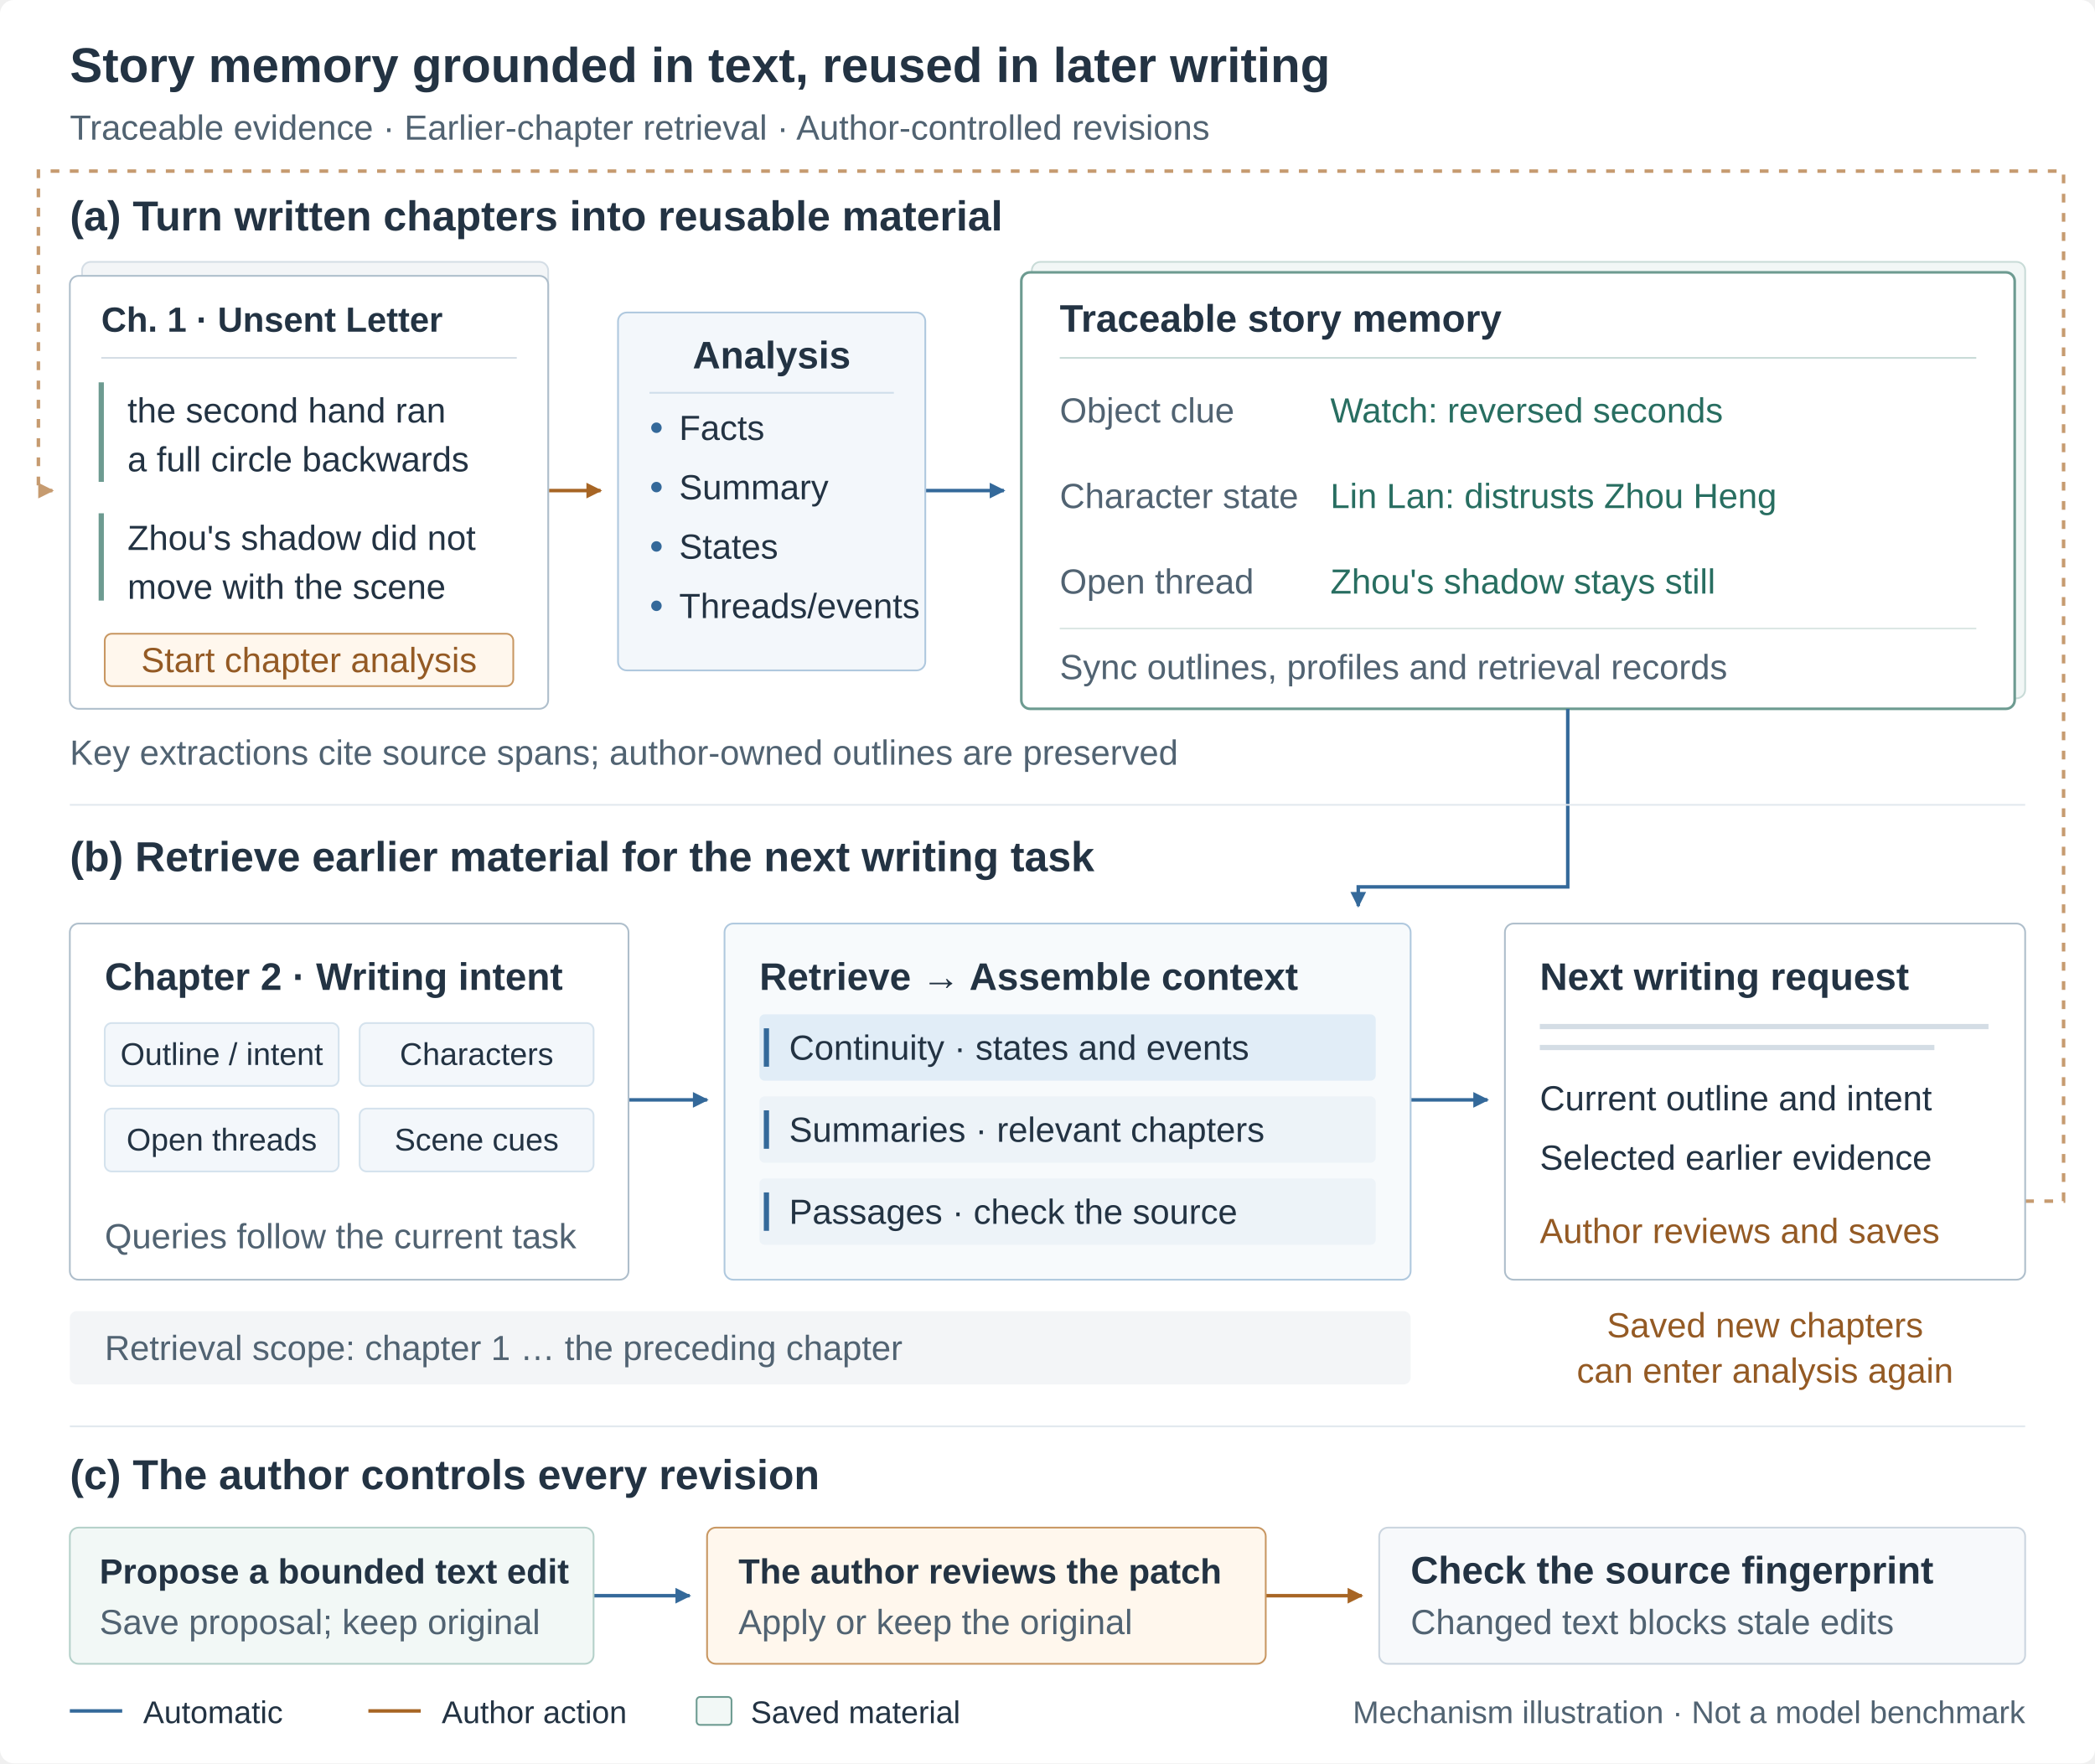
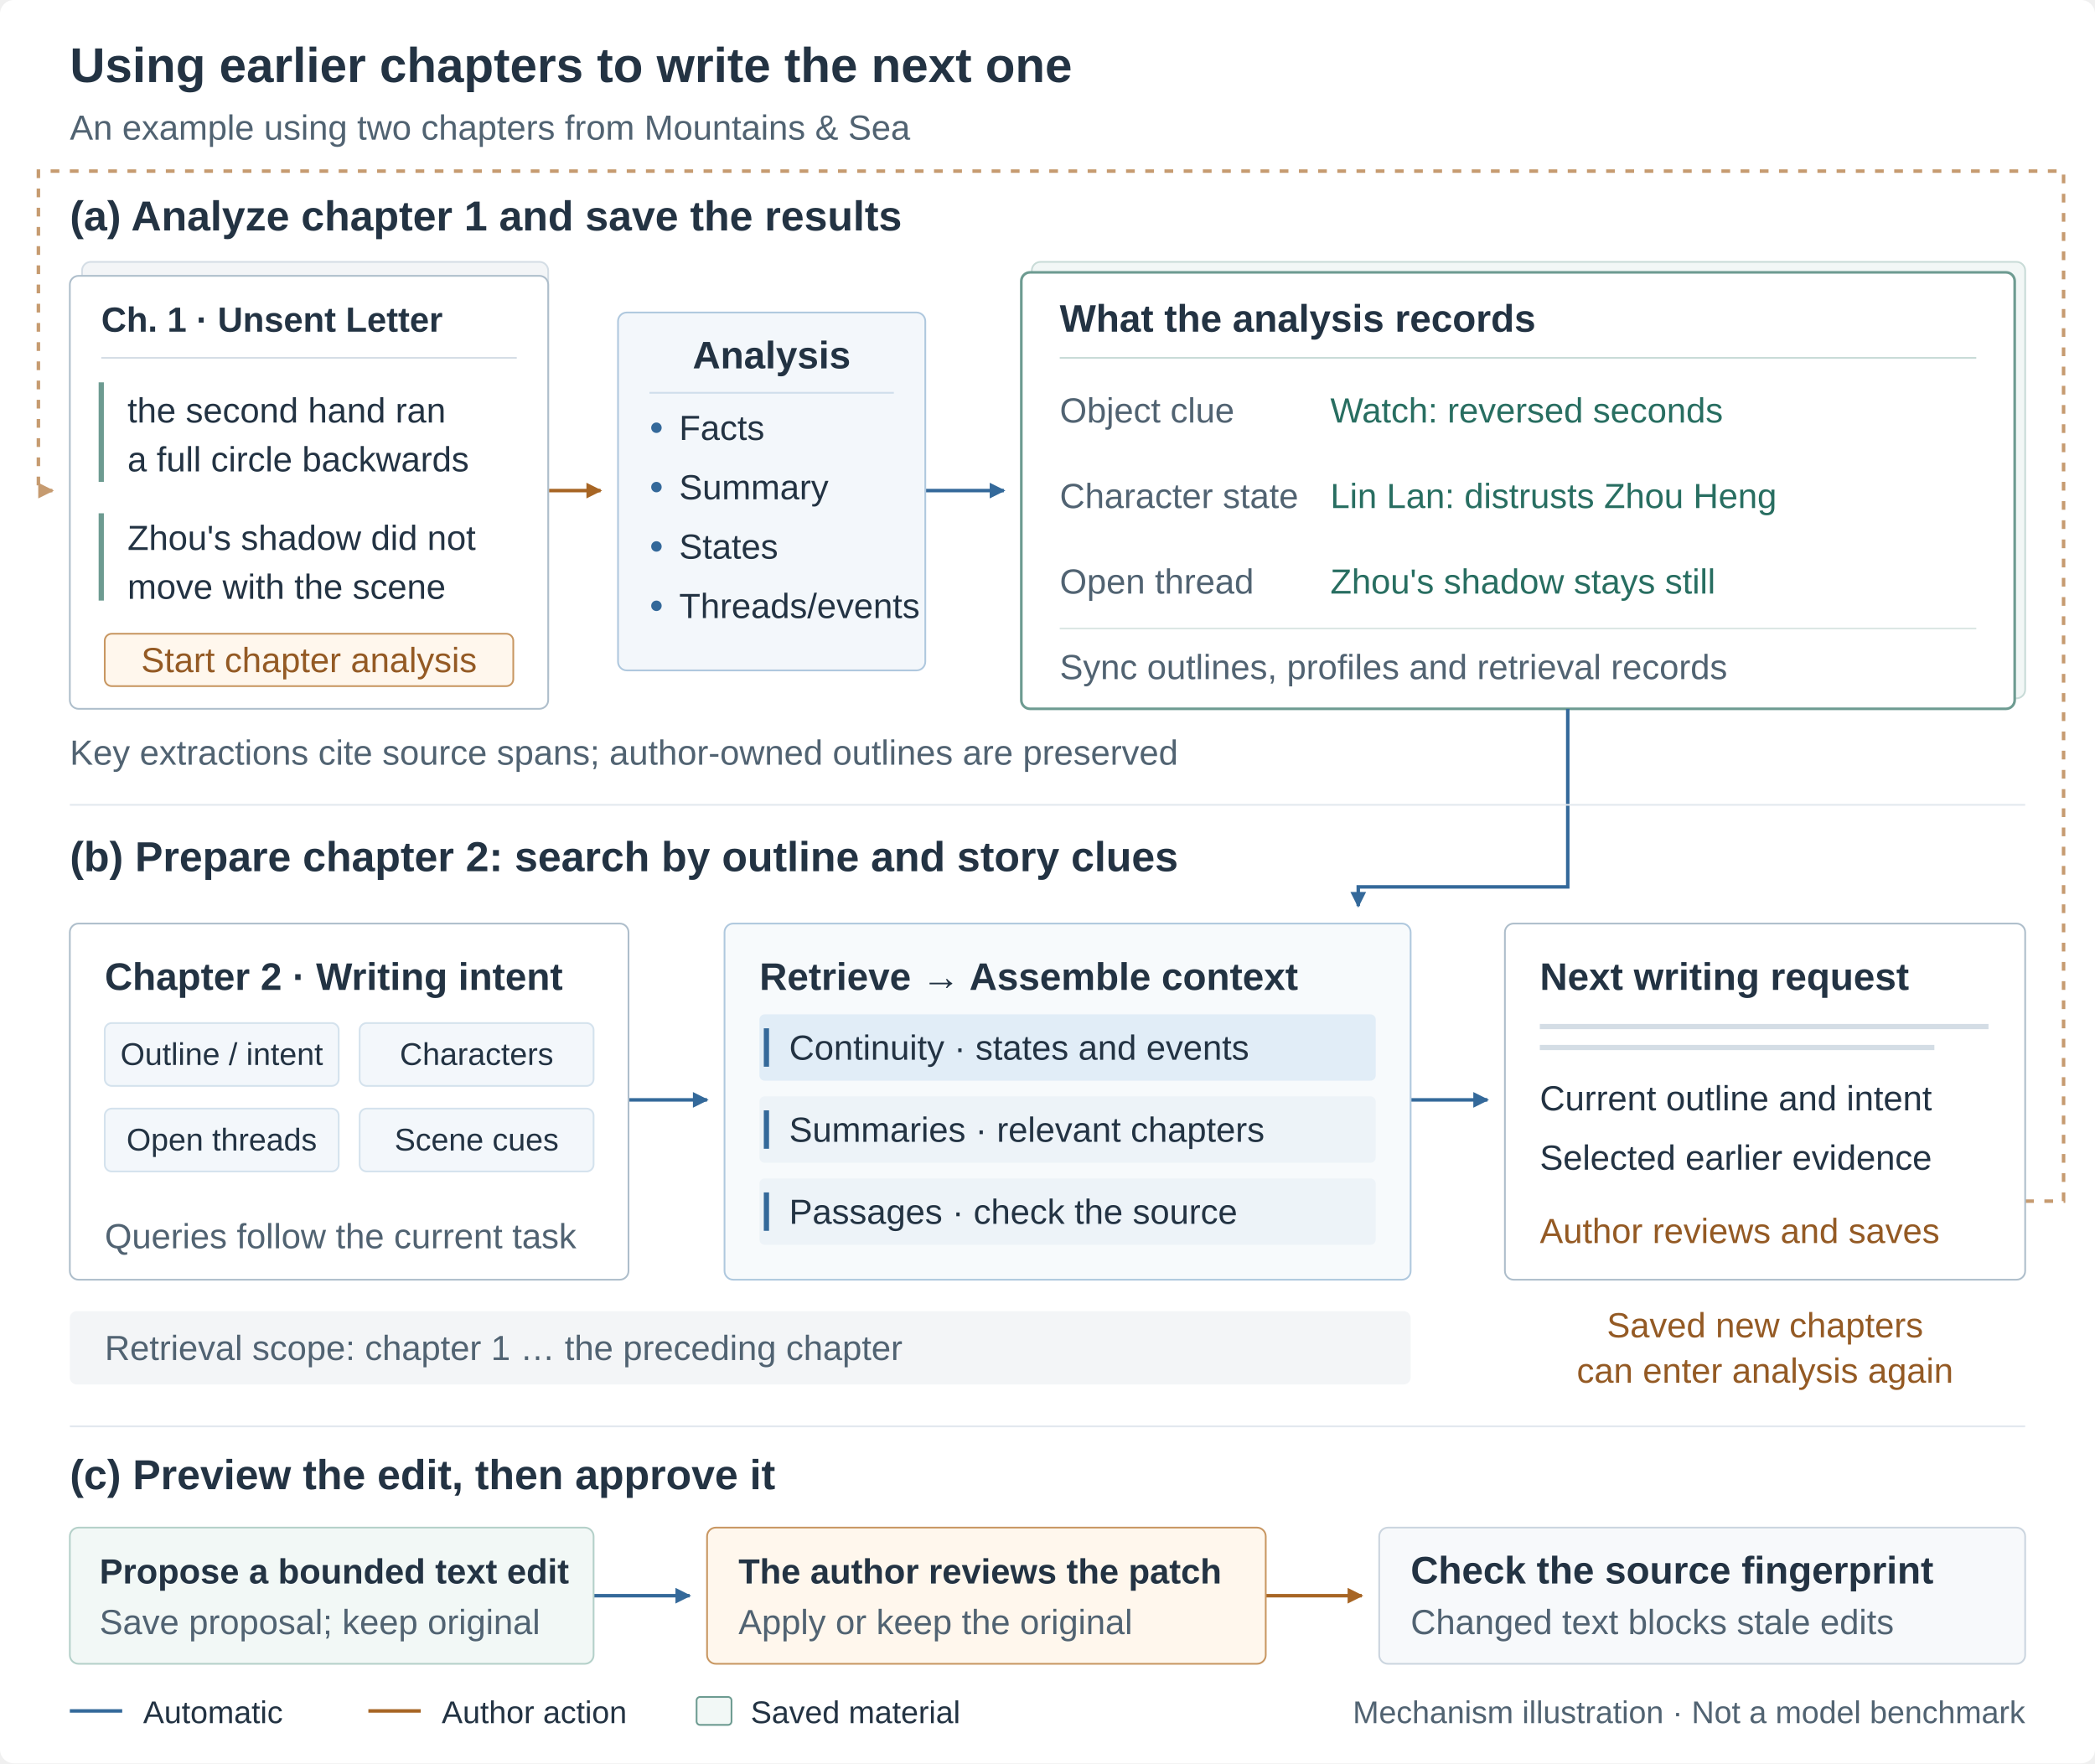
<svg xmlns="http://www.w3.org/2000/svg" viewBox="0 0 1200 1010" role="img" aria-labelledby="title desc">
  <defs>
    <marker id="blue" viewBox="0 0 10 10" refX="9" refY="5" markerWidth="9" markerHeight="9" markerUnits="userSpaceOnUse" orient="auto">
      <path d="M0 0 10 5 0 10" fill="#34699a" />
    </marker>
    <marker id="amber" viewBox="0 0 10 10" refX="9" refY="5" markerWidth="9" markerHeight="9" markerUnits="userSpaceOnUse" orient="auto">
      <path d="M0 0 10 5 0 10" fill="#a76524" />
    </marker>
    <style>
      text{font-family:Arial,"Noto Sans CJK SC","Microsoft YaHei",sans-serif;fill:#233343;font-size:20px}
      .heading{font-size:28px;font-weight:700}.panel{font-size:24px;font-weight:700}.label{font-size:22px;font-weight:600}.note{font-size:20px;fill:#516372}
      .flow{fill:none;stroke:#34699a;stroke-width:2;marker-end:url(#blue)}.manual{fill:none;stroke:#a76524;stroke-width:2;marker-end:url(#amber)}
    </style>
  </defs>
  <rect width="1200" height="1010" rx="8" fill="#fff" />
-   <text x="40" y="47" class="heading">Story memory grounded in text, reused in later writing</text>
-   <text x="40" y="80" class="note">Traceable evidence · Earlier-chapter retrieval · Author-controlled revisions</text>
+   <text x="40" y="47" class="heading">Using earlier chapters to write the next one</text>
+   <text x="40" y="80" class="note">An example using two chapters from Mountains &amp; Sea</text>
  <path d="M1160 688H1182V98H22V281H30" class="manual" stroke-dasharray="5 6" opacity=".65" />
-   <text x="40" y="132" class="panel">(a) Turn written chapters into reusable material</text>
+   <text x="40" y="132" class="panel">(a) Analyze chapter 1 and save the results</text>
  <path d="M314 281H344" class="manual" />
  <path d="M530 281H575" class="flow" />
  <rect x="47" y="150" width="267" height="244" rx="5" fill="#f3f5f7" stroke="#d4dde5" />
  <rect x="40" y="158" width="274" height="248" rx="5" fill="#fff" stroke="#aebecb" />
  <text x="58" y="190" class="label" style="font-size:20px">Ch. 1 · Unsent Letter</text>
  <path d="M58 205H296" stroke="#d4dde5" />
  <path d="M58 219V276M58 294V344" stroke="#6d9b91" stroke-width="3" />
  <text x="73" y="242">the second hand ran</text>
  <text x="73" y="270">a full circle backwards</text>
  <text x="73" y="315">Zhou's shadow did not</text>
  <text x="73" y="343">move with the scene</text>
  <rect x="60" y="363" width="234" height="30" rx="4" fill="#fff7ed" stroke="#c89762" />
  <text x="177" y="385" text-anchor="middle" style="fill:#945a24">Start chapter analysis</text>
  <rect x="354" y="179" width="176" height="205" rx="5" fill="#f3f7fb" stroke="#afc8de" />
  <text x="442" y="211" text-anchor="middle" class="label">Analysis</text>
  <path d="M372 225H512" stroke="#cfdeeb" />
  <circle cx="376" cy="245" r="3" fill="#34699a" />
  <text x="389" y="252">Facts</text>
  <circle cx="376" cy="279" r="3" fill="#34699a" />
  <text x="389" y="286">Summary</text>
  <circle cx="376" cy="313" r="3" fill="#34699a" />
  <text x="389" y="320">States</text>
  <circle cx="376" cy="347" r="3" fill="#34699a" />
  <text x="389" y="354">Threads/events</text>
  <rect x="591" y="150" width="569" height="250" rx="5" fill="#f2f7f6" stroke="#c8dbd7" />
  <rect x="585" y="156" width="569" height="250" rx="5" fill="#fff" stroke="#6d9b91" stroke-width="1.5" />
-   <text x="607" y="190" class="label">Traceable story memory</text>
+   <text x="607" y="190" class="label">What the analysis records</text>
  <path d="M607 205H1132" stroke="#c8dbd7" />
  <text x="607" y="242" class="note">Object clue</text>
  <text x="762" y="242" style="fill:#286e61">Watch: reversed seconds</text>
  <text x="607" y="291" class="note">Character state</text>
  <text x="762" y="291" style="fill:#286e61">Lin Lan: distrusts Zhou Heng</text>
  <text x="607" y="340" class="note">Open thread</text>
  <text x="762" y="340" style="fill:#286e61">Zhou's shadow stays still</text>
  <path d="M607 360H1132" stroke="#dce7e4" />
  <text x="607" y="389" class="note">Sync outlines, profiles and retrieval records</text>
  <text x="40" y="438" class="note">Key extractions cite source spans; author-owned outlines are preserved</text>
  <path d="M898 406V508H778V519" class="flow" />
  <path d="M40 461H1160" stroke="#e2e8ee" />
-   <text x="40" y="499" class="panel">(b) Retrieve earlier material for the next writing task</text>
+   <text x="40" y="499" class="panel">(b) Prepare chapter 2: search by outline and story clues</text>
  <path d="M360 630H405" class="flow" />
  <path d="M808 630H852" class="flow" />
  <rect x="40" y="529" width="320" height="204" rx="5" fill="#fff" stroke="#aebecb" />
  <text x="60" y="567" class="label">Chapter 2 · Writing intent</text>
  <rect x="60" y="586" width="134" height="36" rx="4" fill="#f3f7fb" stroke="#d4e2ed" />
  <text x="127" y="610" text-anchor="middle" style="font-size:18px">Outline / intent</text>
  <rect x="206" y="586" width="134" height="36" rx="4" fill="#f3f7fb" stroke="#d4e2ed" />
  <text x="273" y="610" text-anchor="middle" style="font-size:18px">Characters</text>
  <rect x="60" y="635" width="134" height="36" rx="4" fill="#f3f7fb" stroke="#d4e2ed" />
  <text x="127" y="659" text-anchor="middle" style="font-size:18px">Open threads</text>
  <rect x="206" y="635" width="134" height="36" rx="4" fill="#f3f7fb" stroke="#d4e2ed" />
  <text x="273" y="659" text-anchor="middle" style="font-size:18px">Scene cues</text>
  <text x="60" y="715" class="note">Queries follow the current task</text>
  <rect x="415" y="529" width="393" height="204" rx="5" fill="#f7fafc" stroke="#afc8de" />
  <text x="435" y="567" class="label">Retrieve → Assemble context</text>
  <rect x="435" y="581" width="353" height="38" rx="3" fill="#e1edf7" />
  <path d="M439 589V611" stroke="#34699a" stroke-width="3" />
  <text x="452" y="607">Continuity · states and events</text>
  <rect x="435" y="628" width="353" height="38" rx="3" fill="#edf3f8" />
  <path d="M439 636V658" stroke="#34699a" stroke-width="3" />
  <text x="452" y="654">Summaries · relevant chapters</text>
  <rect x="435" y="675" width="353" height="38" rx="3" fill="#edf3f8" />
  <path d="M439 683V705" stroke="#34699a" stroke-width="3" />
  <text x="452" y="701">Passages · check the source</text>
  <rect x="862" y="529" width="298" height="204" rx="5" fill="#fff" stroke="#aebecb" />
  <text x="882" y="567" class="label">Next writing request</text>
  <path d="M882 588H1139M882 600H1108" stroke="#d4dde5" stroke-width="3" />
  <text x="882" y="636">Current outline and intent</text>
  <text x="882" y="670">Selected earlier evidence</text>
  <text x="882" y="712" style="fill:#945a24">Author reviews and saves</text>
  <rect x="40" y="751" width="768" height="42" rx="4" fill="#f3f5f7" />
  <text x="60" y="779" class="note">Retrieval scope: chapter 1 … the preceding chapter</text>
  <text x="1011" y="766" text-anchor="middle" style="fill:#945a24">Saved new chapters</text>
  <text x="1011" y="792" text-anchor="middle" style="fill:#945a24">can enter analysis again</text>
  <path d="M40 817H1160" stroke="#e2e8ee" />
-   <text x="40" y="853" class="panel">(c) The author controls every revision</text>
+   <text x="40" y="853" class="panel">(c) Preview the edit, then approve it</text>
  <path d="M340 914H395" class="flow" />
  <path d="M725 914H780" class="manual" />
  <rect x="40" y="875" width="300" height="78" rx="5" fill="#f2f8f6" stroke="#b4d0c9" />
  <text x="57" y="907" class="label" style="font-size:20px">Propose a bounded text edit</text>
  <text x="57" y="936" class="note">Save proposal; keep original</text>
  <rect x="405" y="875" width="320" height="78" rx="5" fill="#fff7ed" stroke="#c89762" />
  <text x="423" y="907" class="label" style="font-size:20px">The author reviews the patch</text>
  <text x="423" y="936" class="note">Apply or keep the original</text>
  <rect x="790" y="875" width="370" height="78" rx="5" fill="#f7f9fb" stroke="#cbd5df" />
  <text x="808" y="907" class="label">Check the source fingerprint</text>
  <text x="808" y="936" class="note">Changed text blocks stale edits</text>
  <path d="M40 980H70" stroke="#34699a" stroke-width="2" />
  <text x="82" y="987" style="font-size:18px">Automatic</text>
  <path d="M211 980H241" stroke="#a76524" stroke-width="2" />
  <text x="253" y="987" style="font-size:18px">Author action</text>
  <rect x="399" y="972" width="20" height="16" rx="2" fill="#f2f8f6" stroke="#6d9b91" />
  <text x="430" y="987" style="font-size:18px">Saved material</text>
  <text x="1160" y="987" text-anchor="end" class="note" style="font-size:18px">Mechanism illustration · Not a model benchmark</text>
</svg>
